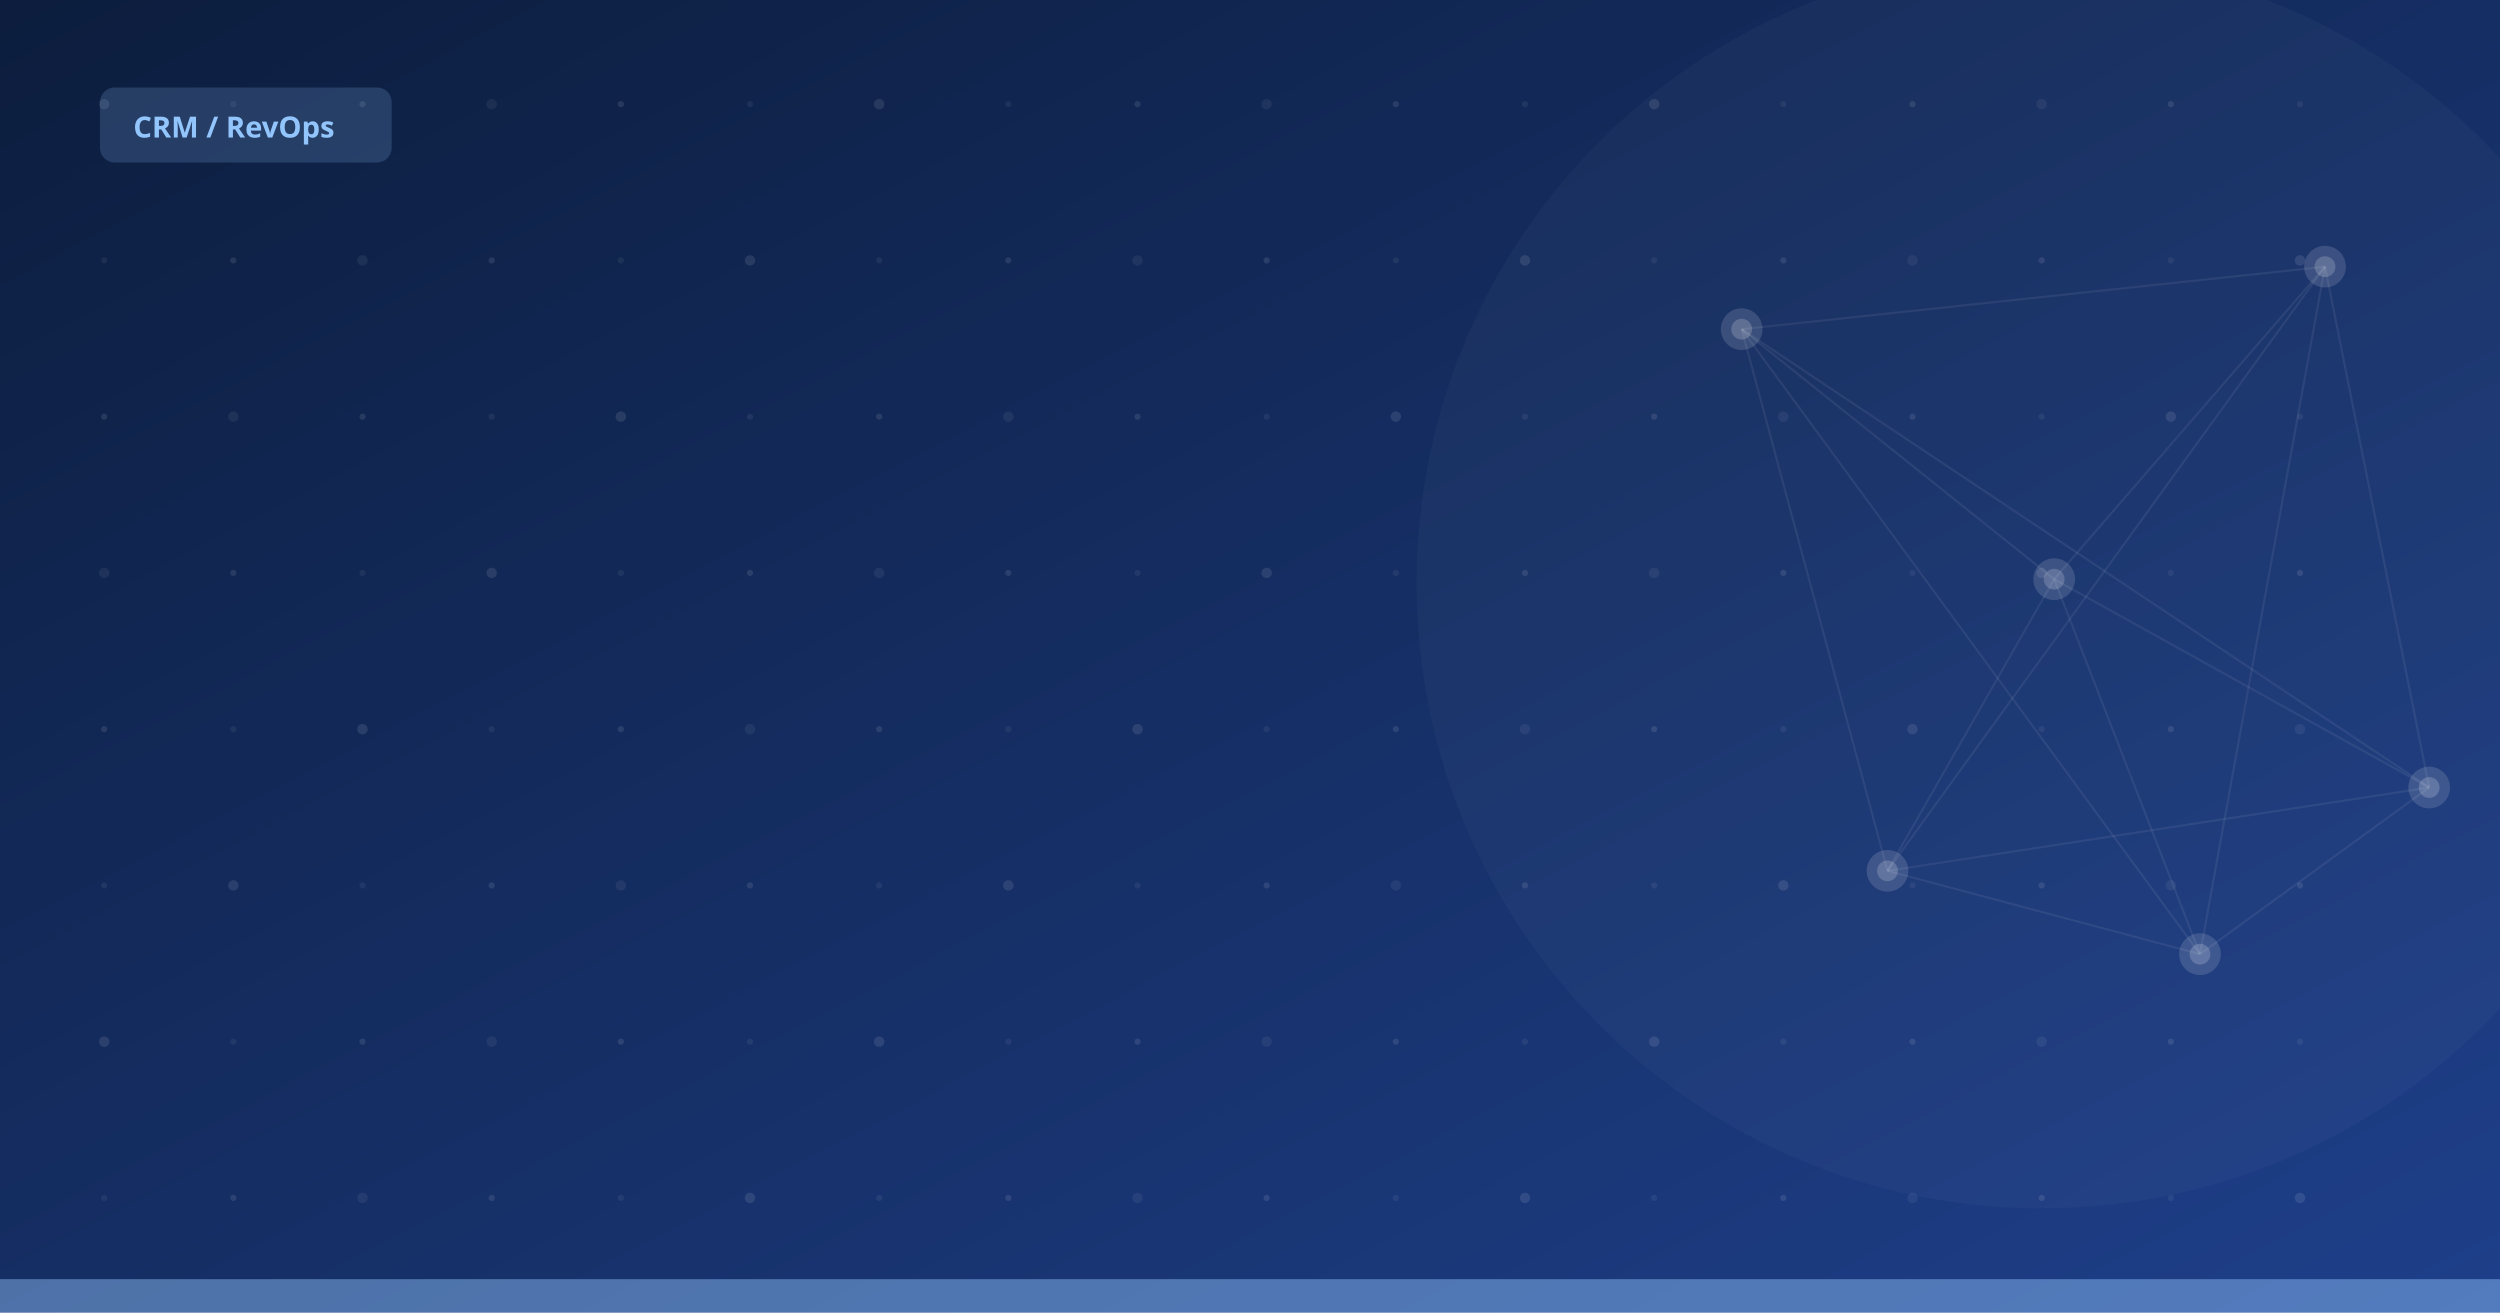
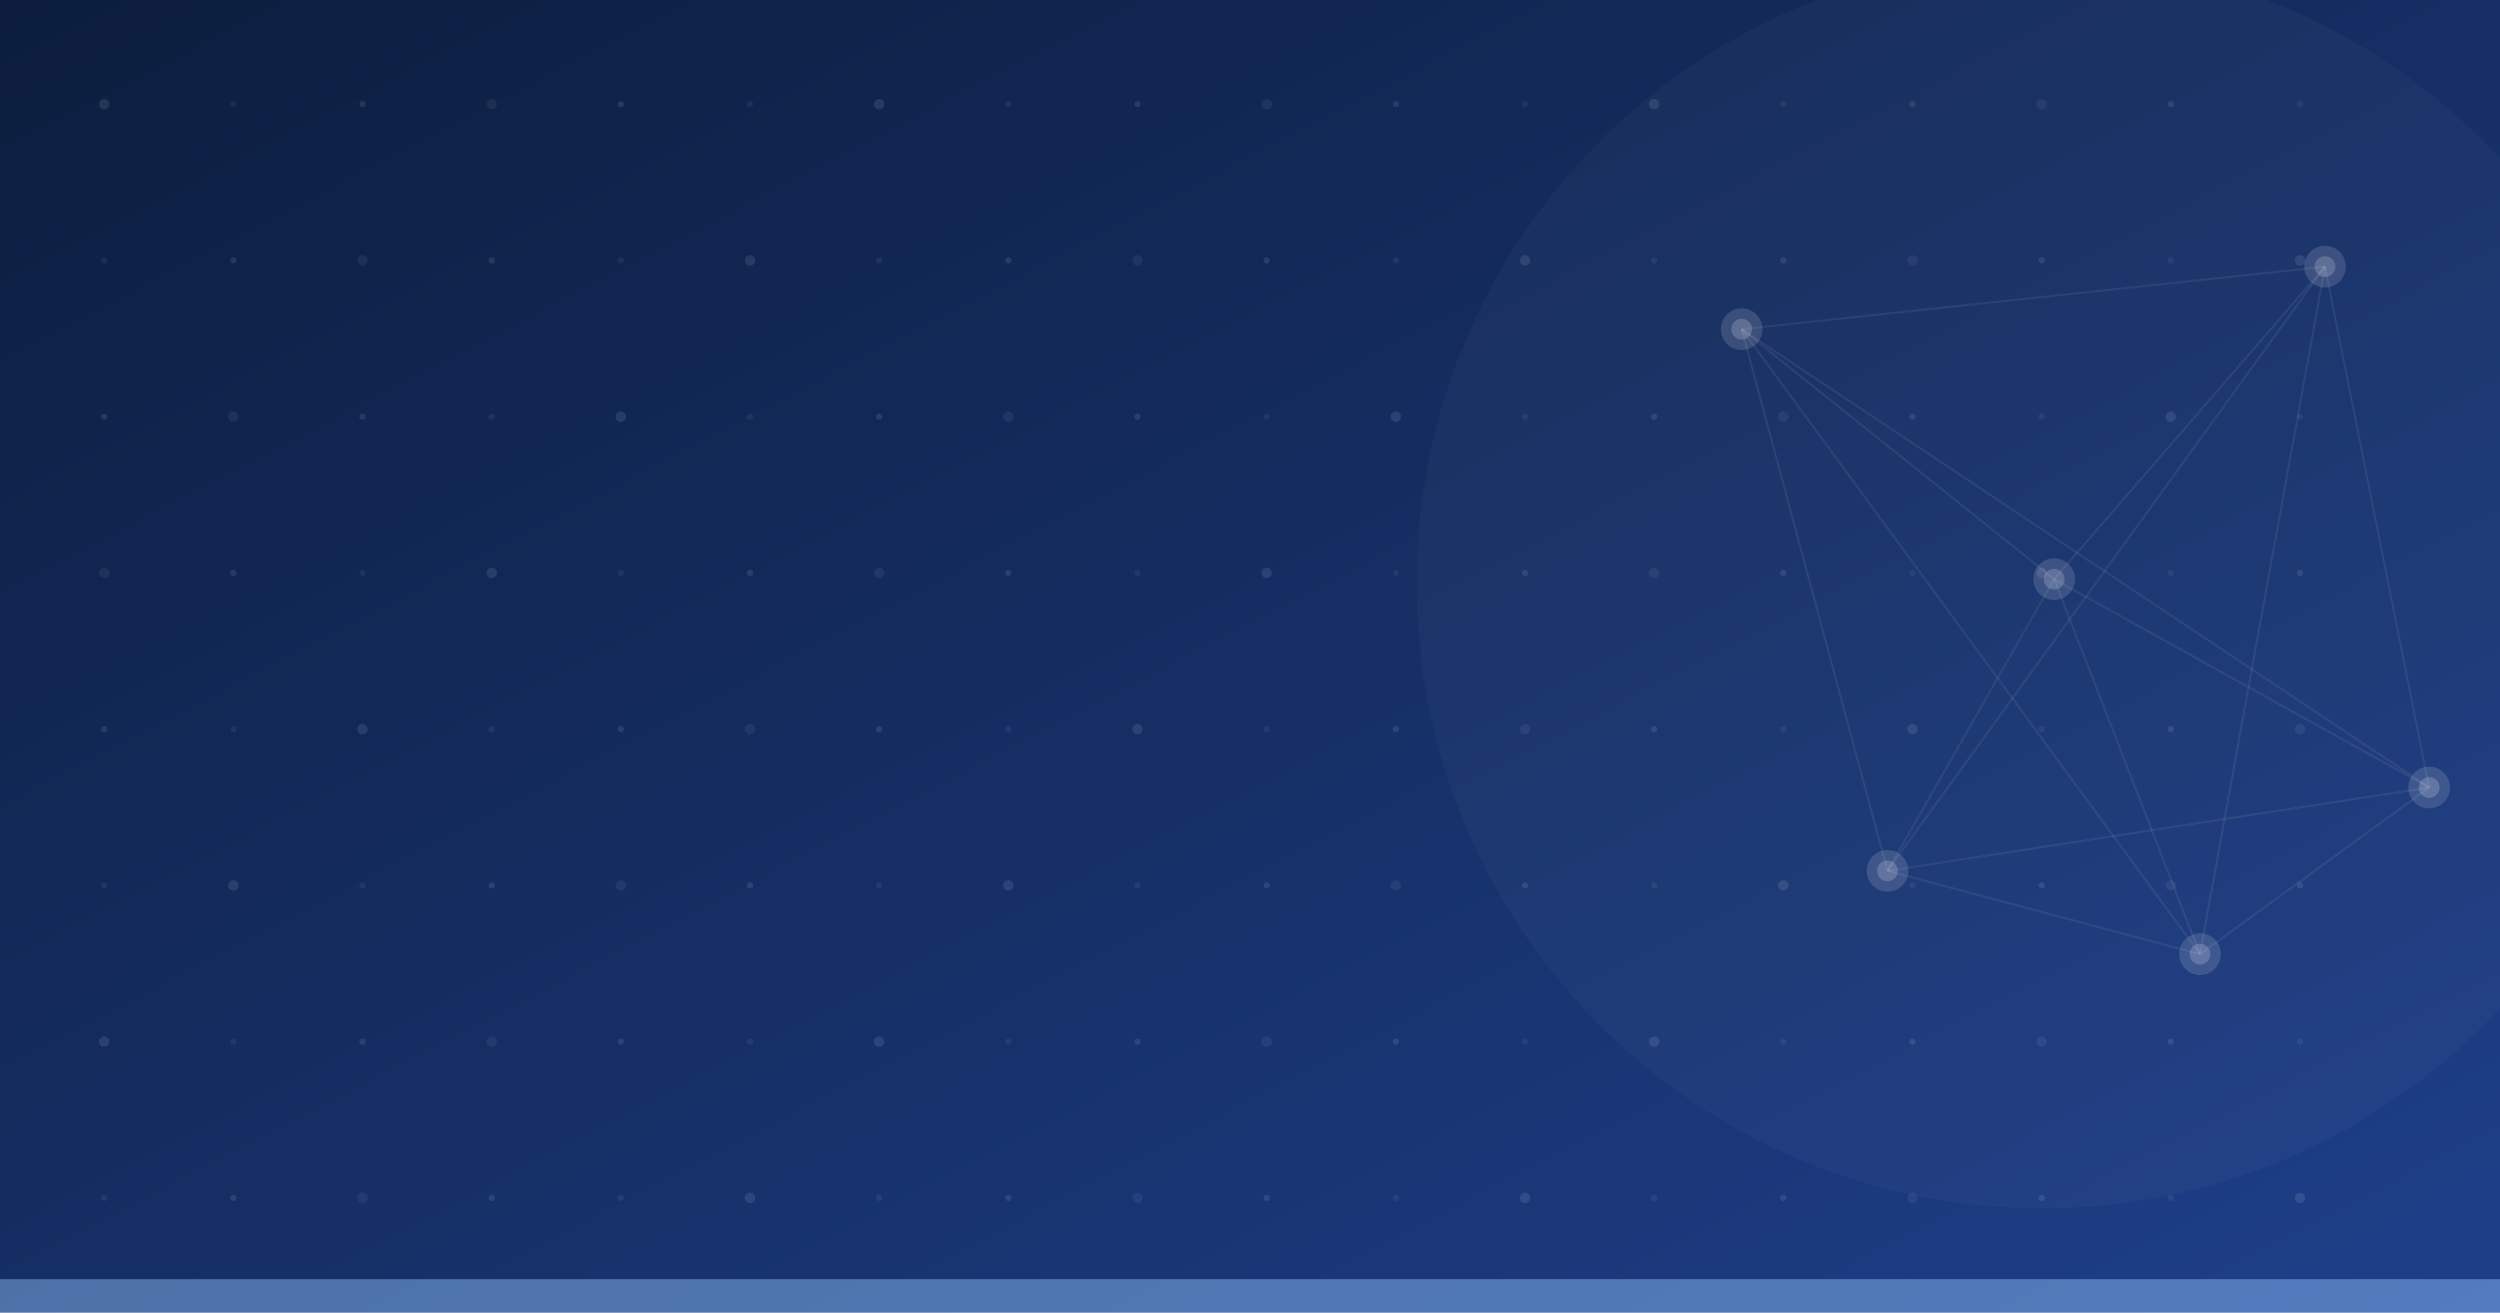
<svg xmlns="http://www.w3.org/2000/svg" viewBox="0 0 1200 630" width="1200" height="630">
  <defs>
    <linearGradient id="bg" x1="0%" y1="0%" x2="100%" y2="100%">
      <stop offset="0%" stop-color="#0c1d3d" />
      <stop offset="100%" stop-color="#1e3f8a" />
    </linearGradient>
  </defs>
  <rect width="1200" height="630" fill="url(#bg)" />
  <circle cx="50" cy="50" r="2.5" fill="white" opacity="0.1" />
  <circle cx="112" cy="50" r="1.5" fill="white" opacity="0.06" />
  <circle cx="174" cy="50" r="1.5" fill="white" opacity="0.1" />
  <circle cx="236" cy="50" r="2.5" fill="white" opacity="0.06" />
  <circle cx="298" cy="50" r="1.5" fill="white" opacity="0.1" />
  <circle cx="360" cy="50" r="1.5" fill="white" opacity="0.06" />
  <circle cx="422" cy="50" r="2.5" fill="white" opacity="0.1" />
  <circle cx="484" cy="50" r="1.5" fill="white" opacity="0.06" />
  <circle cx="546" cy="50" r="1.5" fill="white" opacity="0.1" />
  <circle cx="608" cy="50" r="2.5" fill="white" opacity="0.06" />
  <circle cx="670" cy="50" r="1.5" fill="white" opacity="0.1" />
  <circle cx="732" cy="50" r="1.5" fill="white" opacity="0.06" />
  <circle cx="794" cy="50" r="2.5" fill="white" opacity="0.1" />
  <circle cx="856" cy="50" r="1.5" fill="white" opacity="0.06" />
  <circle cx="918" cy="50" r="1.5" fill="white" opacity="0.1" />
  <circle cx="980" cy="50" r="2.5" fill="white" opacity="0.06" />
  <circle cx="1042" cy="50" r="1.5" fill="white" opacity="0.1" />
  <circle cx="1104" cy="50" r="1.5" fill="white" opacity="0.06" />
  <circle cx="50" cy="125" r="1.5" fill="white" opacity="0.06" />
  <circle cx="112" cy="125" r="1.5" fill="white" opacity="0.1" />
  <circle cx="174" cy="125" r="2.5" fill="white" opacity="0.06" />
  <circle cx="236" cy="125" r="1.5" fill="white" opacity="0.1" />
  <circle cx="298" cy="125" r="1.5" fill="white" opacity="0.06" />
  <circle cx="360" cy="125" r="2.5" fill="white" opacity="0.1" />
  <circle cx="422" cy="125" r="1.5" fill="white" opacity="0.06" />
  <circle cx="484" cy="125" r="1.5" fill="white" opacity="0.1" />
  <circle cx="546" cy="125" r="2.5" fill="white" opacity="0.06" />
  <circle cx="608" cy="125" r="1.5" fill="white" opacity="0.1" />
  <circle cx="670" cy="125" r="1.5" fill="white" opacity="0.06" />
  <circle cx="732" cy="125" r="2.5" fill="white" opacity="0.1" />
  <circle cx="794" cy="125" r="1.5" fill="white" opacity="0.06" />
  <circle cx="856" cy="125" r="1.5" fill="white" opacity="0.1" />
  <circle cx="918" cy="125" r="2.5" fill="white" opacity="0.06" />
  <circle cx="980" cy="125" r="1.5" fill="white" opacity="0.1" />
  <circle cx="1042" cy="125" r="1.5" fill="white" opacity="0.06" />
  <circle cx="1104" cy="125" r="2.5" fill="white" opacity="0.1" />
  <circle cx="50" cy="200" r="1.5" fill="white" opacity="0.1" />
  <circle cx="112" cy="200" r="2.5" fill="white" opacity="0.06" />
  <circle cx="174" cy="200" r="1.5" fill="white" opacity="0.1" />
  <circle cx="236" cy="200" r="1.5" fill="white" opacity="0.06" />
  <circle cx="298" cy="200" r="2.5" fill="white" opacity="0.1" />
  <circle cx="360" cy="200" r="1.5" fill="white" opacity="0.06" />
  <circle cx="422" cy="200" r="1.5" fill="white" opacity="0.1" />
  <circle cx="484" cy="200" r="2.5" fill="white" opacity="0.06" />
  <circle cx="546" cy="200" r="1.5" fill="white" opacity="0.1" />
  <circle cx="608" cy="200" r="1.5" fill="white" opacity="0.06" />
  <circle cx="670" cy="200" r="2.5" fill="white" opacity="0.1" />
  <circle cx="732" cy="200" r="1.5" fill="white" opacity="0.06" />
  <circle cx="794" cy="200" r="1.5" fill="white" opacity="0.1" />
  <circle cx="856" cy="200" r="2.5" fill="white" opacity="0.06" />
  <circle cx="918" cy="200" r="1.5" fill="white" opacity="0.1" />
  <circle cx="980" cy="200" r="1.5" fill="white" opacity="0.06" />
  <circle cx="1042" cy="200" r="2.5" fill="white" opacity="0.1" />
  <circle cx="1104" cy="200" r="1.5" fill="white" opacity="0.06" />
  <circle cx="50" cy="275" r="2.5" fill="white" opacity="0.06" />
  <circle cx="112" cy="275" r="1.5" fill="white" opacity="0.1" />
  <circle cx="174" cy="275" r="1.5" fill="white" opacity="0.06" />
  <circle cx="236" cy="275" r="2.5" fill="white" opacity="0.1" />
  <circle cx="298" cy="275" r="1.5" fill="white" opacity="0.06" />
  <circle cx="360" cy="275" r="1.5" fill="white" opacity="0.1" />
  <circle cx="422" cy="275" r="2.5" fill="white" opacity="0.06" />
  <circle cx="484" cy="275" r="1.5" fill="white" opacity="0.1" />
  <circle cx="546" cy="275" r="1.5" fill="white" opacity="0.06" />
  <circle cx="608" cy="275" r="2.5" fill="white" opacity="0.1" />
  <circle cx="670" cy="275" r="1.5" fill="white" opacity="0.06" />
  <circle cx="732" cy="275" r="1.5" fill="white" opacity="0.1" />
  <circle cx="794" cy="275" r="2.5" fill="white" opacity="0.06" />
  <circle cx="856" cy="275" r="1.5" fill="white" opacity="0.1" />
  <circle cx="918" cy="275" r="1.5" fill="white" opacity="0.06" />
  <circle cx="980" cy="275" r="2.5" fill="white" opacity="0.1" />
  <circle cx="1042" cy="275" r="1.5" fill="white" opacity="0.06" />
  <circle cx="1104" cy="275" r="1.5" fill="white" opacity="0.1" />
  <circle cx="50" cy="350" r="1.5" fill="white" opacity="0.1" />
  <circle cx="112" cy="350" r="1.5" fill="white" opacity="0.06" />
  <circle cx="174" cy="350" r="2.5" fill="white" opacity="0.1" />
  <circle cx="236" cy="350" r="1.5" fill="white" opacity="0.06" />
  <circle cx="298" cy="350" r="1.5" fill="white" opacity="0.1" />
  <circle cx="360" cy="350" r="2.5" fill="white" opacity="0.06" />
  <circle cx="422" cy="350" r="1.5" fill="white" opacity="0.1" />
  <circle cx="484" cy="350" r="1.5" fill="white" opacity="0.06" />
  <circle cx="546" cy="350" r="2.5" fill="white" opacity="0.1" />
  <circle cx="608" cy="350" r="1.5" fill="white" opacity="0.06" />
  <circle cx="670" cy="350" r="1.5" fill="white" opacity="0.1" />
  <circle cx="732" cy="350" r="2.5" fill="white" opacity="0.06" />
  <circle cx="794" cy="350" r="1.5" fill="white" opacity="0.1" />
  <circle cx="856" cy="350" r="1.5" fill="white" opacity="0.06" />
  <circle cx="918" cy="350" r="2.5" fill="white" opacity="0.1" />
  <circle cx="980" cy="350" r="1.5" fill="white" opacity="0.06" />
  <circle cx="1042" cy="350" r="1.5" fill="white" opacity="0.1" />
  <circle cx="1104" cy="350" r="2.5" fill="white" opacity="0.06" />
  <circle cx="50" cy="425" r="1.5" fill="white" opacity="0.06" />
  <circle cx="112" cy="425" r="2.5" fill="white" opacity="0.1" />
  <circle cx="174" cy="425" r="1.5" fill="white" opacity="0.06" />
  <circle cx="236" cy="425" r="1.5" fill="white" opacity="0.1" />
  <circle cx="298" cy="425" r="2.5" fill="white" opacity="0.06" />
  <circle cx="360" cy="425" r="1.5" fill="white" opacity="0.1" />
  <circle cx="422" cy="425" r="1.5" fill="white" opacity="0.06" />
  <circle cx="484" cy="425" r="2.5" fill="white" opacity="0.1" />
  <circle cx="546" cy="425" r="1.5" fill="white" opacity="0.06" />
  <circle cx="608" cy="425" r="1.5" fill="white" opacity="0.1" />
  <circle cx="670" cy="425" r="2.5" fill="white" opacity="0.06" />
  <circle cx="732" cy="425" r="1.5" fill="white" opacity="0.1" />
  <circle cx="794" cy="425" r="1.5" fill="white" opacity="0.06" />
  <circle cx="856" cy="425" r="2.5" fill="white" opacity="0.1" />
  <circle cx="918" cy="425" r="1.5" fill="white" opacity="0.06" />
  <circle cx="980" cy="425" r="1.5" fill="white" opacity="0.1" />
  <circle cx="1042" cy="425" r="2.5" fill="white" opacity="0.06" />
  <circle cx="1104" cy="425" r="1.5" fill="white" opacity="0.1" />
  <circle cx="50" cy="500" r="2.5" fill="white" opacity="0.1" />
  <circle cx="112" cy="500" r="1.5" fill="white" opacity="0.06" />
  <circle cx="174" cy="500" r="1.5" fill="white" opacity="0.1" />
  <circle cx="236" cy="500" r="2.5" fill="white" opacity="0.06" />
  <circle cx="298" cy="500" r="1.5" fill="white" opacity="0.1" />
  <circle cx="360" cy="500" r="1.5" fill="white" opacity="0.06" />
  <circle cx="422" cy="500" r="2.5" fill="white" opacity="0.1" />
  <circle cx="484" cy="500" r="1.5" fill="white" opacity="0.06" />
  <circle cx="546" cy="500" r="1.5" fill="white" opacity="0.1" />
  <circle cx="608" cy="500" r="2.5" fill="white" opacity="0.06" />
  <circle cx="670" cy="500" r="1.5" fill="white" opacity="0.1" />
  <circle cx="732" cy="500" r="1.5" fill="white" opacity="0.06" />
  <circle cx="794" cy="500" r="2.5" fill="white" opacity="0.1" />
  <circle cx="856" cy="500" r="1.5" fill="white" opacity="0.06" />
  <circle cx="918" cy="500" r="1.5" fill="white" opacity="0.1" />
  <circle cx="980" cy="500" r="2.5" fill="white" opacity="0.06" />
  <circle cx="1042" cy="500" r="1.5" fill="white" opacity="0.1" />
  <circle cx="1104" cy="500" r="1.5" fill="white" opacity="0.06" />
  <circle cx="50" cy="575" r="1.5" fill="white" opacity="0.06" />
  <circle cx="112" cy="575" r="1.5" fill="white" opacity="0.1" />
  <circle cx="174" cy="575" r="2.5" fill="white" opacity="0.06" />
  <circle cx="236" cy="575" r="1.5" fill="white" opacity="0.1" />
  <circle cx="298" cy="575" r="1.5" fill="white" opacity="0.06" />
  <circle cx="360" cy="575" r="2.5" fill="white" opacity="0.1" />
  <circle cx="422" cy="575" r="1.5" fill="white" opacity="0.06" />
  <circle cx="484" cy="575" r="1.5" fill="white" opacity="0.1" />
  <circle cx="546" cy="575" r="2.5" fill="white" opacity="0.06" />
  <circle cx="608" cy="575" r="1.5" fill="white" opacity="0.1" />
  <circle cx="670" cy="575" r="1.5" fill="white" opacity="0.06" />
  <circle cx="732" cy="575" r="2.5" fill="white" opacity="0.1" />
  <circle cx="794" cy="575" r="1.5" fill="white" opacity="0.06" />
  <circle cx="856" cy="575" r="1.5" fill="white" opacity="0.1" />
  <circle cx="918" cy="575" r="2.5" fill="white" opacity="0.06" />
  <circle cx="980" cy="575" r="1.5" fill="white" opacity="0.1" />
  <circle cx="1042" cy="575" r="1.5" fill="white" opacity="0.06" />
  <circle cx="1104" cy="575" r="2.5" fill="white" opacity="0.1" />
  <line x1="836" y1="158" x2="986" y2="278" stroke="white" stroke-width="1" opacity="0.07" />
  <line x1="836" y1="158" x2="1116" y2="128" stroke="white" stroke-width="1" opacity="0.07" />
  <line x1="836" y1="158" x2="1166" y2="378" stroke="white" stroke-width="1" opacity="0.07" />
  <line x1="836" y1="158" x2="906" y2="418" stroke="white" stroke-width="1" opacity="0.07" />
  <line x1="836" y1="158" x2="1056" y2="458" stroke="white" stroke-width="1" opacity="0.07" />
  <line x1="986" y1="278" x2="1116" y2="128" stroke="white" stroke-width="1" opacity="0.07" />
  <line x1="986" y1="278" x2="1166" y2="378" stroke="white" stroke-width="1" opacity="0.07" />
  <line x1="986" y1="278" x2="906" y2="418" stroke="white" stroke-width="1" opacity="0.07" />
  <line x1="986" y1="278" x2="1056" y2="458" stroke="white" stroke-width="1" opacity="0.07" />
  <line x1="1116" y1="128" x2="1166" y2="378" stroke="white" stroke-width="1" opacity="0.07" />
  <line x1="1116" y1="128" x2="906" y2="418" stroke="white" stroke-width="1" opacity="0.07" />
  <line x1="1116" y1="128" x2="1056" y2="458" stroke="white" stroke-width="1" opacity="0.07" />
  <line x1="1166" y1="378" x2="906" y2="418" stroke="white" stroke-width="1" opacity="0.07" />
  <line x1="1166" y1="378" x2="1056" y2="458" stroke="white" stroke-width="1" opacity="0.07" />
  <line x1="906" y1="418" x2="1056" y2="458" stroke="white" stroke-width="1" opacity="0.07" />
  <circle cx="836" cy="158" r="10" fill="white" opacity="0.14" />
  <circle cx="836" cy="158" r="5" fill="white" opacity="0.18" />
  <circle cx="986" cy="278" r="10" fill="white" opacity="0.14" />
  <circle cx="986" cy="278" r="5" fill="white" opacity="0.18" />
  <circle cx="1116" cy="128" r="10" fill="white" opacity="0.14" />
  <circle cx="1116" cy="128" r="5" fill="white" opacity="0.18" />
  <circle cx="1166" cy="378" r="10" fill="white" opacity="0.14" />
  <circle cx="1166" cy="378" r="5" fill="white" opacity="0.18" />
  <circle cx="906" cy="418" r="10" fill="white" opacity="0.14" />
  <circle cx="906" cy="418" r="5" fill="white" opacity="0.18" />
  <circle cx="1056" cy="458" r="10" fill="white" opacity="0.14" />
  <circle cx="1056" cy="458" r="5" fill="white" opacity="0.18" />
  <circle cx="980" cy="280" r="300" fill="white" opacity="0.03" />
-   <rect x="48" y="42" width="140" height="36" rx="7" fill="#93c5fd" opacity="0.18" />
-   <text x="64" y="66" font-family="ui-sans-serif,system-ui,sans-serif" font-size="14" font-weight="700" fill="#93c5fd">CRM / RevOps</text>
  <rect x="0" y="614" width="1200" height="16" fill="#93c5fd" opacity="0.45" />
</svg>
